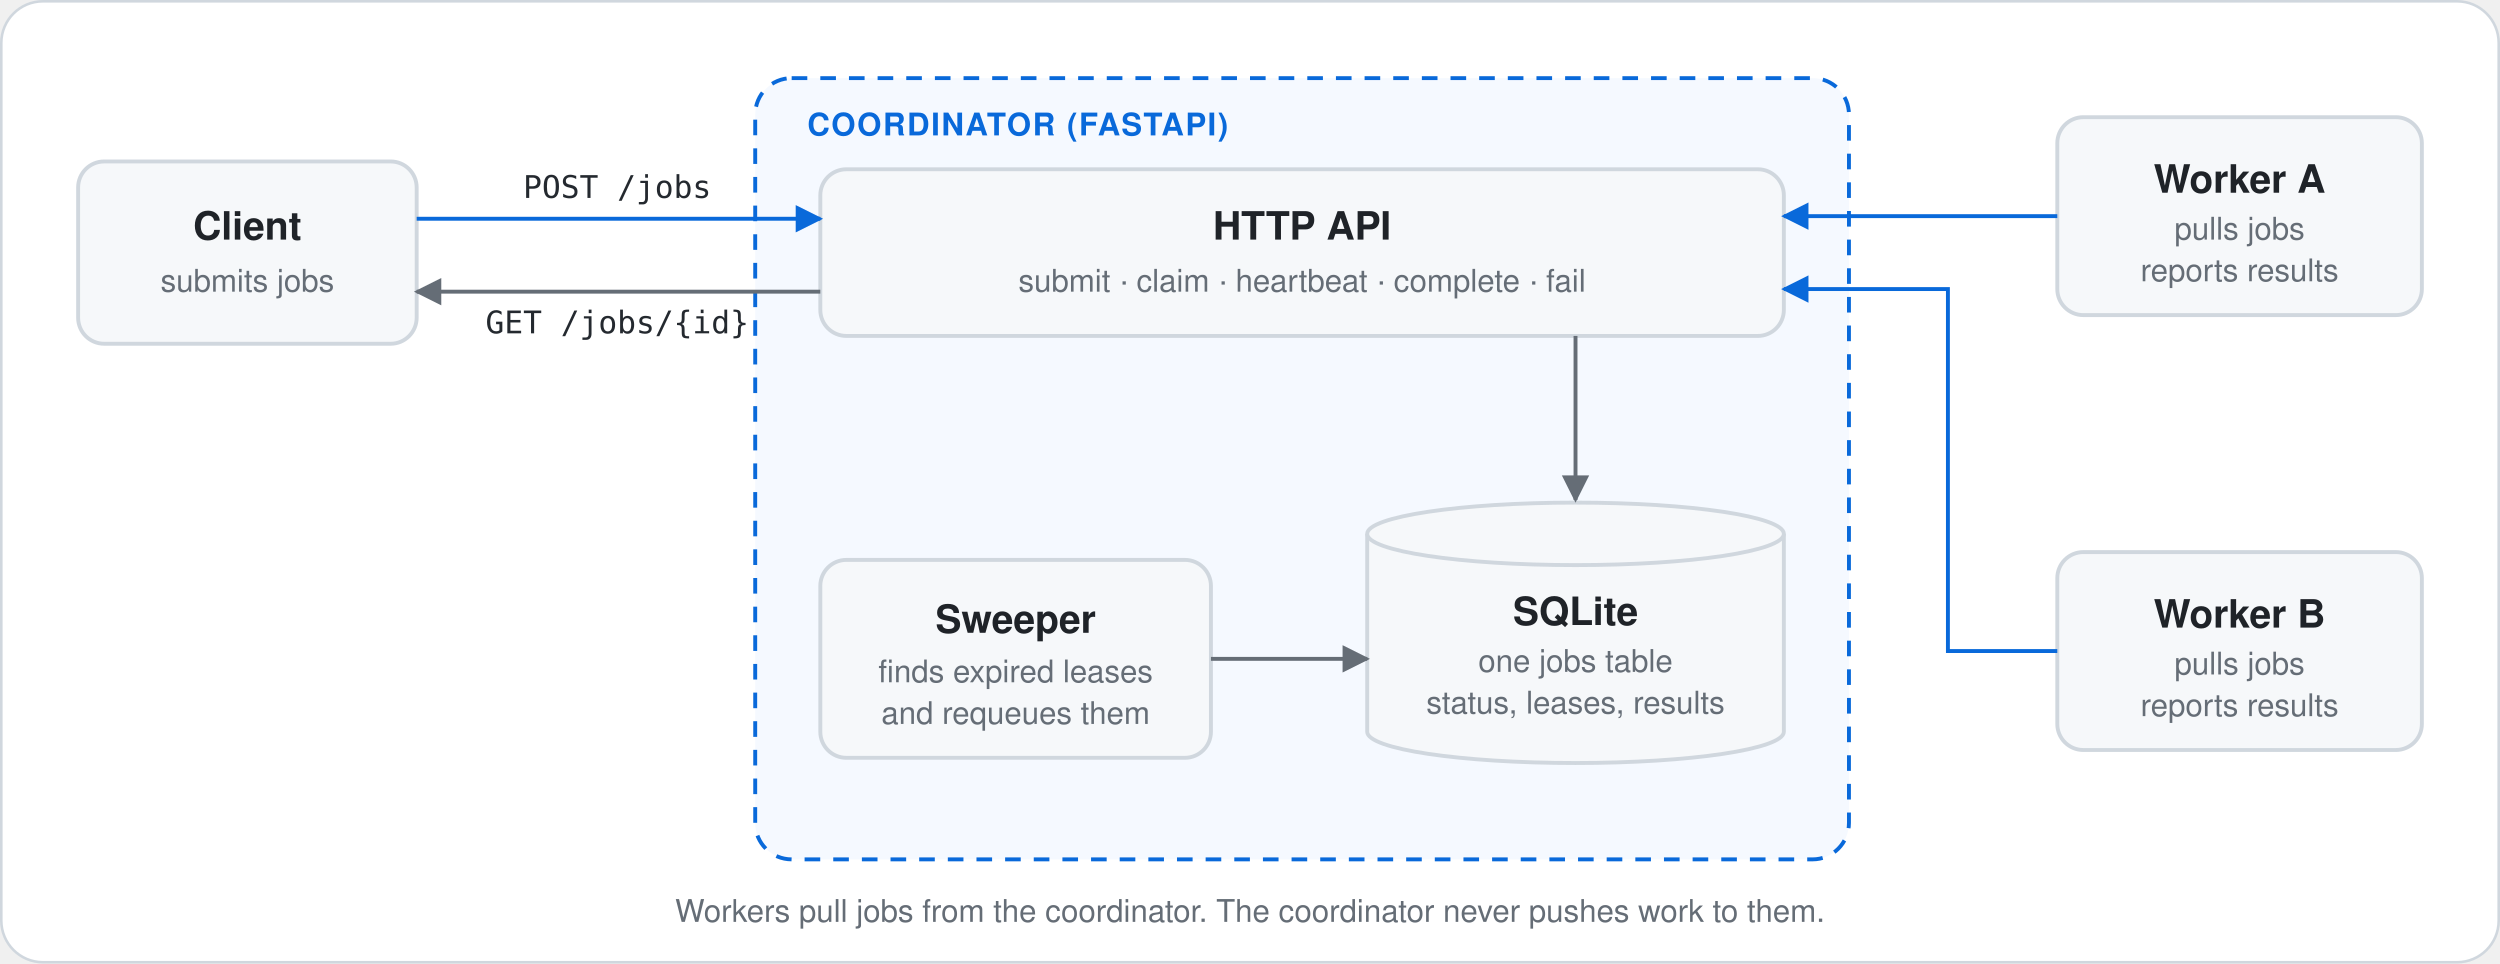
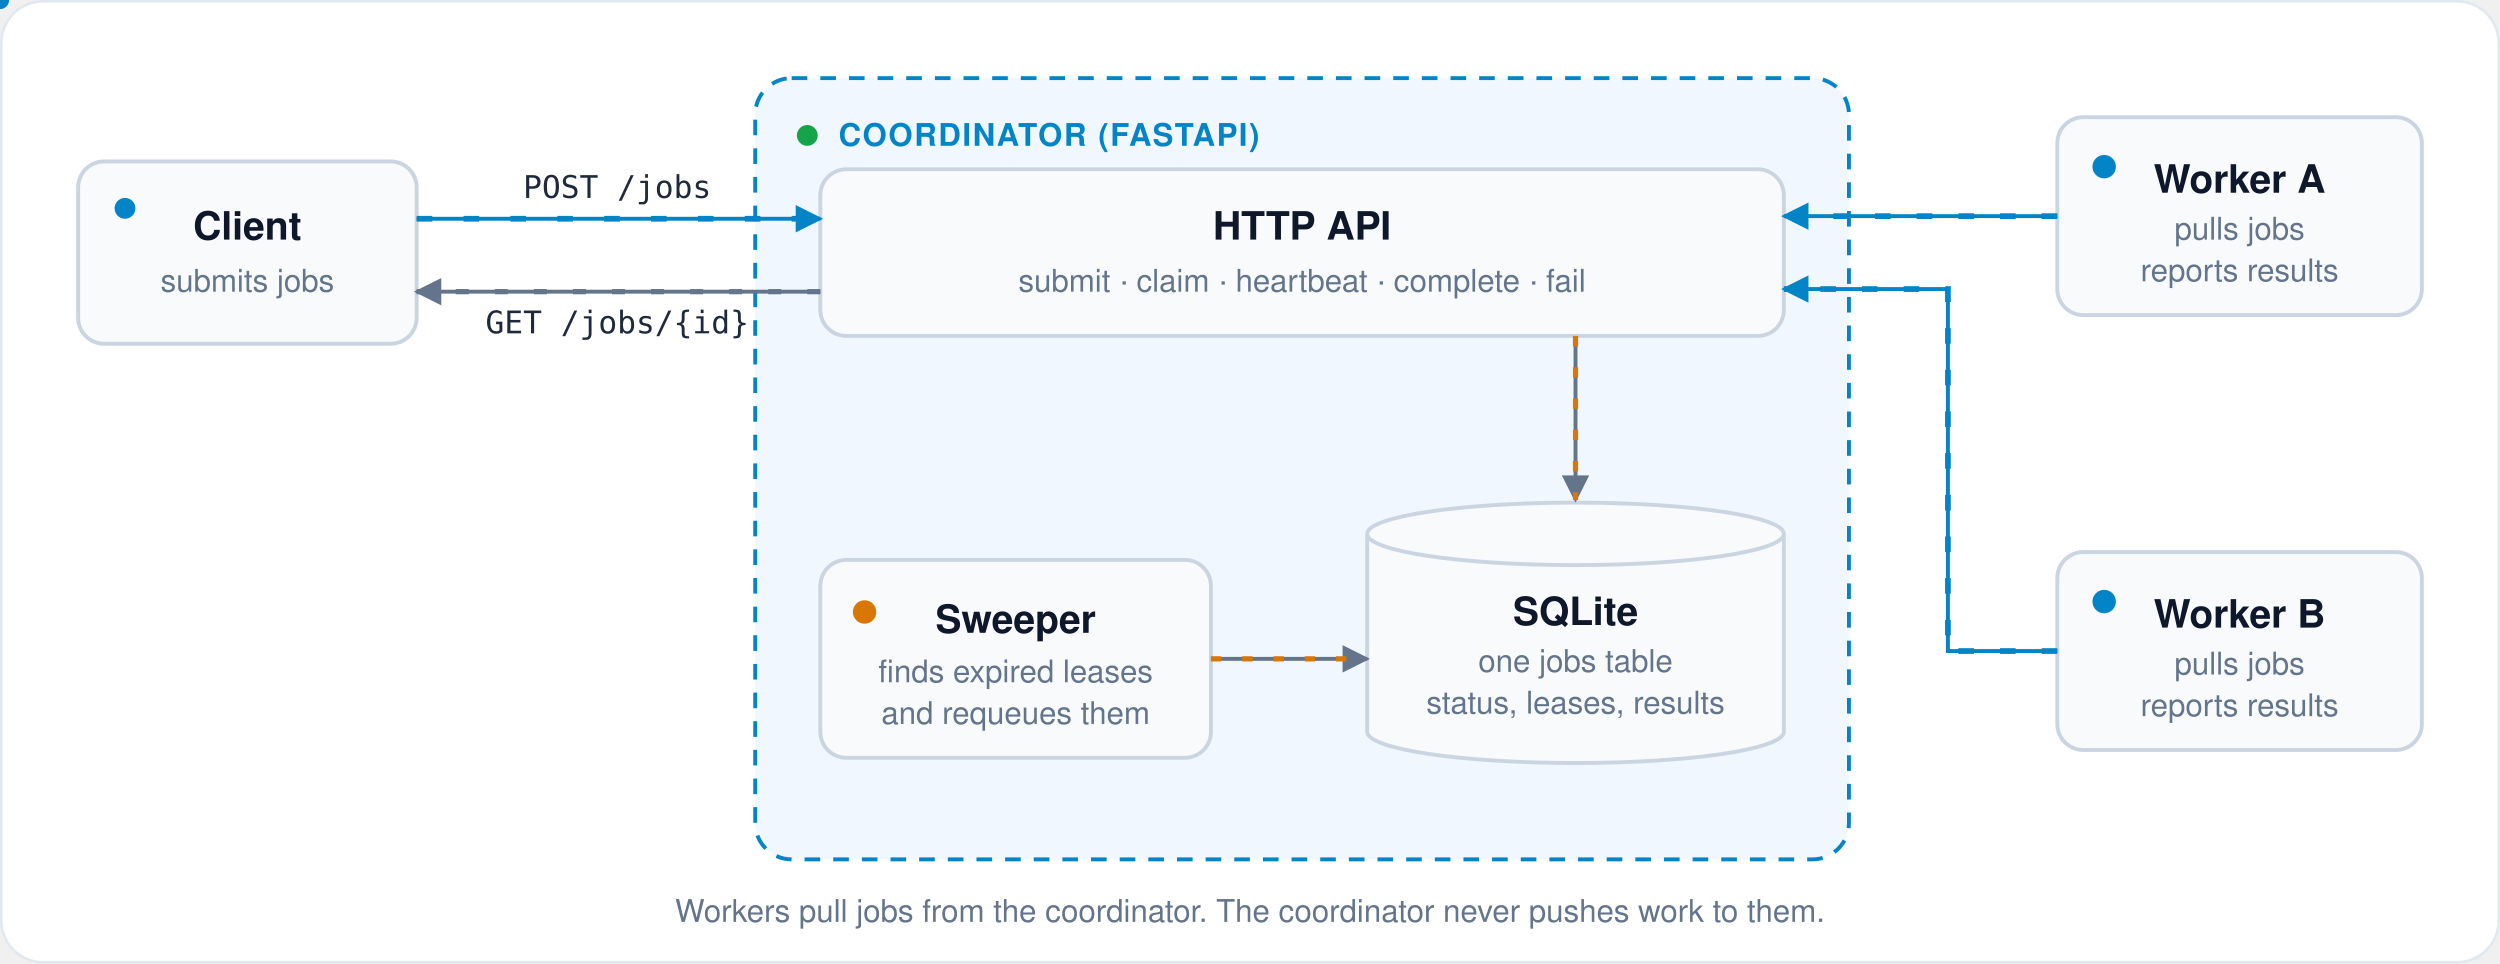
<svg xmlns="http://www.w3.org/2000/svg" viewBox="0 0 960 370" width="960" height="370" role="img" aria-labelledby="t d">
  <defs>
    <style>
-       .bg{fill:#ffffff;stroke:#d0d7de}
-       .box{fill:#f6f8fa;stroke:#d0d7de;stroke-width:1.5}
-       .zone{fill:#f5f9ff;stroke:#0969da;stroke-width:1.5;stroke-dasharray:6 5}
-       .t{font-family:-apple-system,"Segoe UI",Helvetica,Arial,sans-serif;font-size:15px;font-weight:600;fill:#1f2328}
-       .s{font-family:-apple-system,"Segoe UI",Helvetica,Arial,sans-serif;font-size:12px;fill:#656d76}
-       .m{font-family:ui-monospace,SFMono-Regular,Menlo,Consolas,monospace;font-size:12px;fill:#24292f}
-       .z{font-family:-apple-system,"Segoe UI",Helvetica,Arial,sans-serif;font-size:12px;font-weight:600;letter-spacing:.6px;fill:#0969da}
-       .ln{fill:none;stroke:#656d76;stroke-width:1.5}
-       .lb{fill:none;stroke:#0969da;stroke-width:1.5}
+       .bg { fill: #ffffff; stroke: #e2e8f0; }
+       .box { fill: #f8fafc; stroke: #cbd5e1; stroke-width: 1.5; }
+       .zone { fill: #f0f7ff; stroke: #0284c7; stroke-width: 1.5; stroke-dasharray: 6 5; }
+       .t { font-family: -apple-system, BlinkMacSystemFont, "Segoe UI", Helvetica, Arial, sans-serif; font-size: 15px; font-weight: 600; fill: #0f172a; }
+       .s { font-family: -apple-system, BlinkMacSystemFont, "Segoe UI", Helvetica, Arial, sans-serif; font-size: 12px; fill: #64748b; }
+       .m { font-family: ui-monospace, SFMono-Regular, Menlo, Consolas, monospace; font-size: 12px; fill: #1e293b; }
+       .z { font-family: -apple-system, BlinkMacSystemFont, "Segoe UI", Helvetica, Arial, sans-serif; font-size: 12px; font-weight: 600; letter-spacing: .6px; fill: #0284c7; }
+       .ln { fill: none; stroke: #64748b; stroke-width: 1.5; }
+       .lb { fill: none; stroke: #0284c7; stroke-width: 1.5; }
+ 
+       /* Crisp animated flow streams */
+       .flow-submit {
+         fill: none;
+         stroke: #0284c7;
+         stroke-width: 2.2;
+         stroke-dasharray: 6 12;
+         animation: flowRight 1.6s linear infinite;
+       }
+       .flow-query {
+         fill: none;
+         stroke: #64748b;
+         stroke-width: 2;
+         stroke-dasharray: 5 10;
+         animation: flowLeft 2s linear infinite;
+       }
+       .flow-worker1 {
+         fill: none;
+         stroke: #0284c7;
+         stroke-width: 2.2;
+         stroke-dasharray: 6 10;
+         animation: flowLeft 1.8s linear infinite;
+       }
+       .flow-worker2 {
+         fill: none;
+         stroke: #0284c7;
+         stroke-width: 2.2;
+         stroke-dasharray: 6 10;
+         animation: flowWorker2 2.4s linear infinite;
+       }
+       .flow-db {
+         fill: none;
+         stroke: #d97706;
+         stroke-width: 2;
+         stroke-dasharray: 4 8;
+         animation: flowDown 1.8s linear infinite;
+       }
+ 
+       /* Clean crisp packet */
+       .packet {
+         animation: movePacketSubmit 3s ease-in-out infinite;
+       }
+ 
+       @keyframes flowRight {
+         from { stroke-dashoffset: 18; }
+         to { stroke-dashoffset: 0; }
+       }
+       @keyframes flowLeft {
+         from { stroke-dashoffset: 0; }
+         to { stroke-dashoffset: 18; }
+       }
+       @keyframes flowDown {
+         from { stroke-dashoffset: 24; }
+         to { stroke-dashoffset: 0; }
+       }
+       @keyframes flowWorker2 {
+         from { stroke-dashoffset: 32; }
+         to { stroke-dashoffset: 0; }
+       }
+       @keyframes movePacketSubmit {
+         0% { cx: 160; cy: 84; opacity: 0; }
+         10% { opacity: 1; }
+         85% { opacity: 1; }
+         100% { cx: 315; cy: 84; opacity: 0; }
+       }
    </style>
    <marker id="ag" viewBox="0 0 10 10" refX="9" refY="5" markerWidth="7" markerHeight="7" orient="auto-start-reverse">
-       <path d="M0 0 L10 5 L0 10 z" fill="#656d76" />
+       <path d="M0 0 L10 5 L0 10 z" fill="#64748b" />
    </marker>
    <marker id="ab" viewBox="0 0 10 10" refX="9" refY="5" markerWidth="7" markerHeight="7" orient="auto-start-reverse">
-       <path d="M0 0 L10 5 L0 10 z" fill="#0969da" />
+       <path d="M0 0 L10 5 L0 10 z" fill="#0284c7" />
    </marker>
  </defs>
  <rect class="bg" x=".5" y=".5" width="959" height="369" rx="16" />
-   <rect class="box" x="30" y="62" width="130" height="70" rx="10" />
-   <text class="t" x="95" y="92" text-anchor="middle">Client</text>
-   <text class="s" x="95" y="112" text-anchor="middle">submits jobs</text>
-   <rect class="zone" x="290" y="30" width="420" height="300" rx="14" />
-   <text class="z" x="310" y="52">COORDINATOR (FASTAPI)</text>
-   <rect class="box" x="315" y="65" width="370" height="64" rx="10" />
-   <text class="t" x="500" y="92" text-anchor="middle">HTTP API</text>
-   <text class="s" x="500" y="112" text-anchor="middle">submit · claim · heartbeat · complete · fail</text>
-   <rect class="box" x="315" y="215" width="150" height="76" rx="10" />
-   <text class="t" x="390" y="243" text-anchor="middle">Sweeper</text>
-   <text class="s" x="390" y="262" text-anchor="middle">finds expired leases</text>
-   <text class="s" x="390" y="278" text-anchor="middle">and requeues them</text>
-   <path class="box" d="M525 205 V281 A80 12 0 0 0 685 281 V205" />
-   <ellipse class="box" cx="605" cy="205" rx="80" ry="12" />
-   <text class="t" x="605" y="240" text-anchor="middle">SQLite</text>
-   <text class="s" x="605" y="258" text-anchor="middle">one jobs table</text>
-   <text class="s" x="605" y="274" text-anchor="middle">status, leases, results</text>
+   <g id="client-node">
+     <rect class="box" x="30" y="62" width="130" height="70" rx="10" />
+     <circle cx="48" cy="80" r="4" fill="#0284c7" />
+     <text class="t" x="95" y="92" text-anchor="middle">Client</text>
+     <text class="s" x="95" y="112" text-anchor="middle">submits jobs</text>
+   </g>
+   <g id="coordinator-zone">
+     <rect class="zone" x="290" y="30" width="420" height="300" rx="14" />
+     <circle cx="310" cy="52" r="4" fill="#16a34a" />
+     <text class="z" x="322" y="56">COORDINATOR (FASTAPI)</text>
+     <rect class="box" x="315" y="65" width="370" height="64" rx="10" />
+     <text class="t" x="500" y="92" text-anchor="middle">HTTP API</text>
+     <text class="s" x="500" y="112" text-anchor="middle">submit · claim · heartbeat · complete · fail</text>
+     <g transform="translate(0, 0)">
+       <rect class="box" x="315" y="215" width="150" height="76" rx="10" />
+       <circle cx="332" cy="235" r="4.5" fill="#d97706" />
+       <text class="t" x="390" y="243" text-anchor="middle">Sweeper</text>
+       <text class="s" x="390" y="262" text-anchor="middle">finds expired leases</text>
+       <text class="s" x="390" y="278" text-anchor="middle">and requeues them</text>
+     </g>
+     <path class="box" d="M525 205 V281 A80 12 0 0 0 685 281 V205" />
+     <ellipse class="box" cx="605" cy="205" rx="80" ry="12" />
+     <text class="t" x="605" y="240" text-anchor="middle">SQLite</text>
+     <text class="s" x="605" y="258" text-anchor="middle">one jobs table</text>
+     <text class="s" x="605" y="274" text-anchor="middle">status, leases, results</text>
+   </g>
  <path class="lb" d="M160 84 H315" marker-end="url(#ab)" />
+   <path class="flow-submit" d="M160 84 H315" />
+   <circle class="packet" r="3.5" fill="#0284c7" />
  <text class="m" x="237" y="76" text-anchor="middle">POST /jobs</text>
  <path class="ln" d="M315 112 H160" marker-end="url(#ag)" />
+   <path class="flow-query" d="M315 112 H160" />
  <text class="m" x="237" y="128" text-anchor="middle">GET /jobs/{id}</text>
  <path class="ln" d="M605 129 V192" marker-end="url(#ag)" />
+   <path class="flow-db" d="M605 129 V192" />
  <path class="ln" d="M465 253 H525" marker-end="url(#ag)" />
-   <rect class="box" x="790" y="45" width="140" height="76" rx="10" />
-   <text class="t" x="860" y="74" text-anchor="middle">Worker A</text>
-   <text class="s" x="860" y="92" text-anchor="middle">pulls jobs</text>
-   <text class="s" x="860" y="108" text-anchor="middle">reports results</text>
-   <rect class="box" x="790" y="212" width="140" height="76" rx="10" />
-   <text class="t" x="860" y="241" text-anchor="middle">Worker B</text>
-   <text class="s" x="860" y="259" text-anchor="middle">pulls jobs</text>
-   <text class="s" x="860" y="275" text-anchor="middle">reports results</text>
+   <path class="flow-db" d="M465 253 H525" />
+   <g id="worker-a">
+     <rect class="box" x="790" y="45" width="140" height="76" rx="10" />
+     <circle cx="808" cy="64" r="4.5" fill="#0284c7" />
+     <text class="t" x="860" y="74" text-anchor="middle">Worker A</text>
+     <text class="s" x="860" y="92" text-anchor="middle">pulls jobs</text>
+     <text class="s" x="860" y="108" text-anchor="middle">reports results</text>
+   </g>
+   <g id="worker-b">
+     <rect class="box" x="790" y="212" width="140" height="76" rx="10" />
+     <circle cx="808" cy="231" r="4.5" fill="#0284c7" />
+     <text class="t" x="860" y="241" text-anchor="middle">Worker B</text>
+     <text class="s" x="860" y="259" text-anchor="middle">pulls jobs</text>
+     <text class="s" x="860" y="275" text-anchor="middle">reports results</text>
+   </g>
  <path class="lb" d="M790 83 H685" marker-end="url(#ab)" />
+   <path class="flow-worker1" d="M790 83 H685" />
  <path class="lb" d="M790 250 H748 V111 H685" marker-end="url(#ab)" />
+   <path class="flow-worker2" d="M790 250 H748 V111 H685" />
  <text class="s" x="480" y="354" text-anchor="middle">Workers pull jobs from the coordinator. The coordinator never pushes work to them.</text>
</svg>
